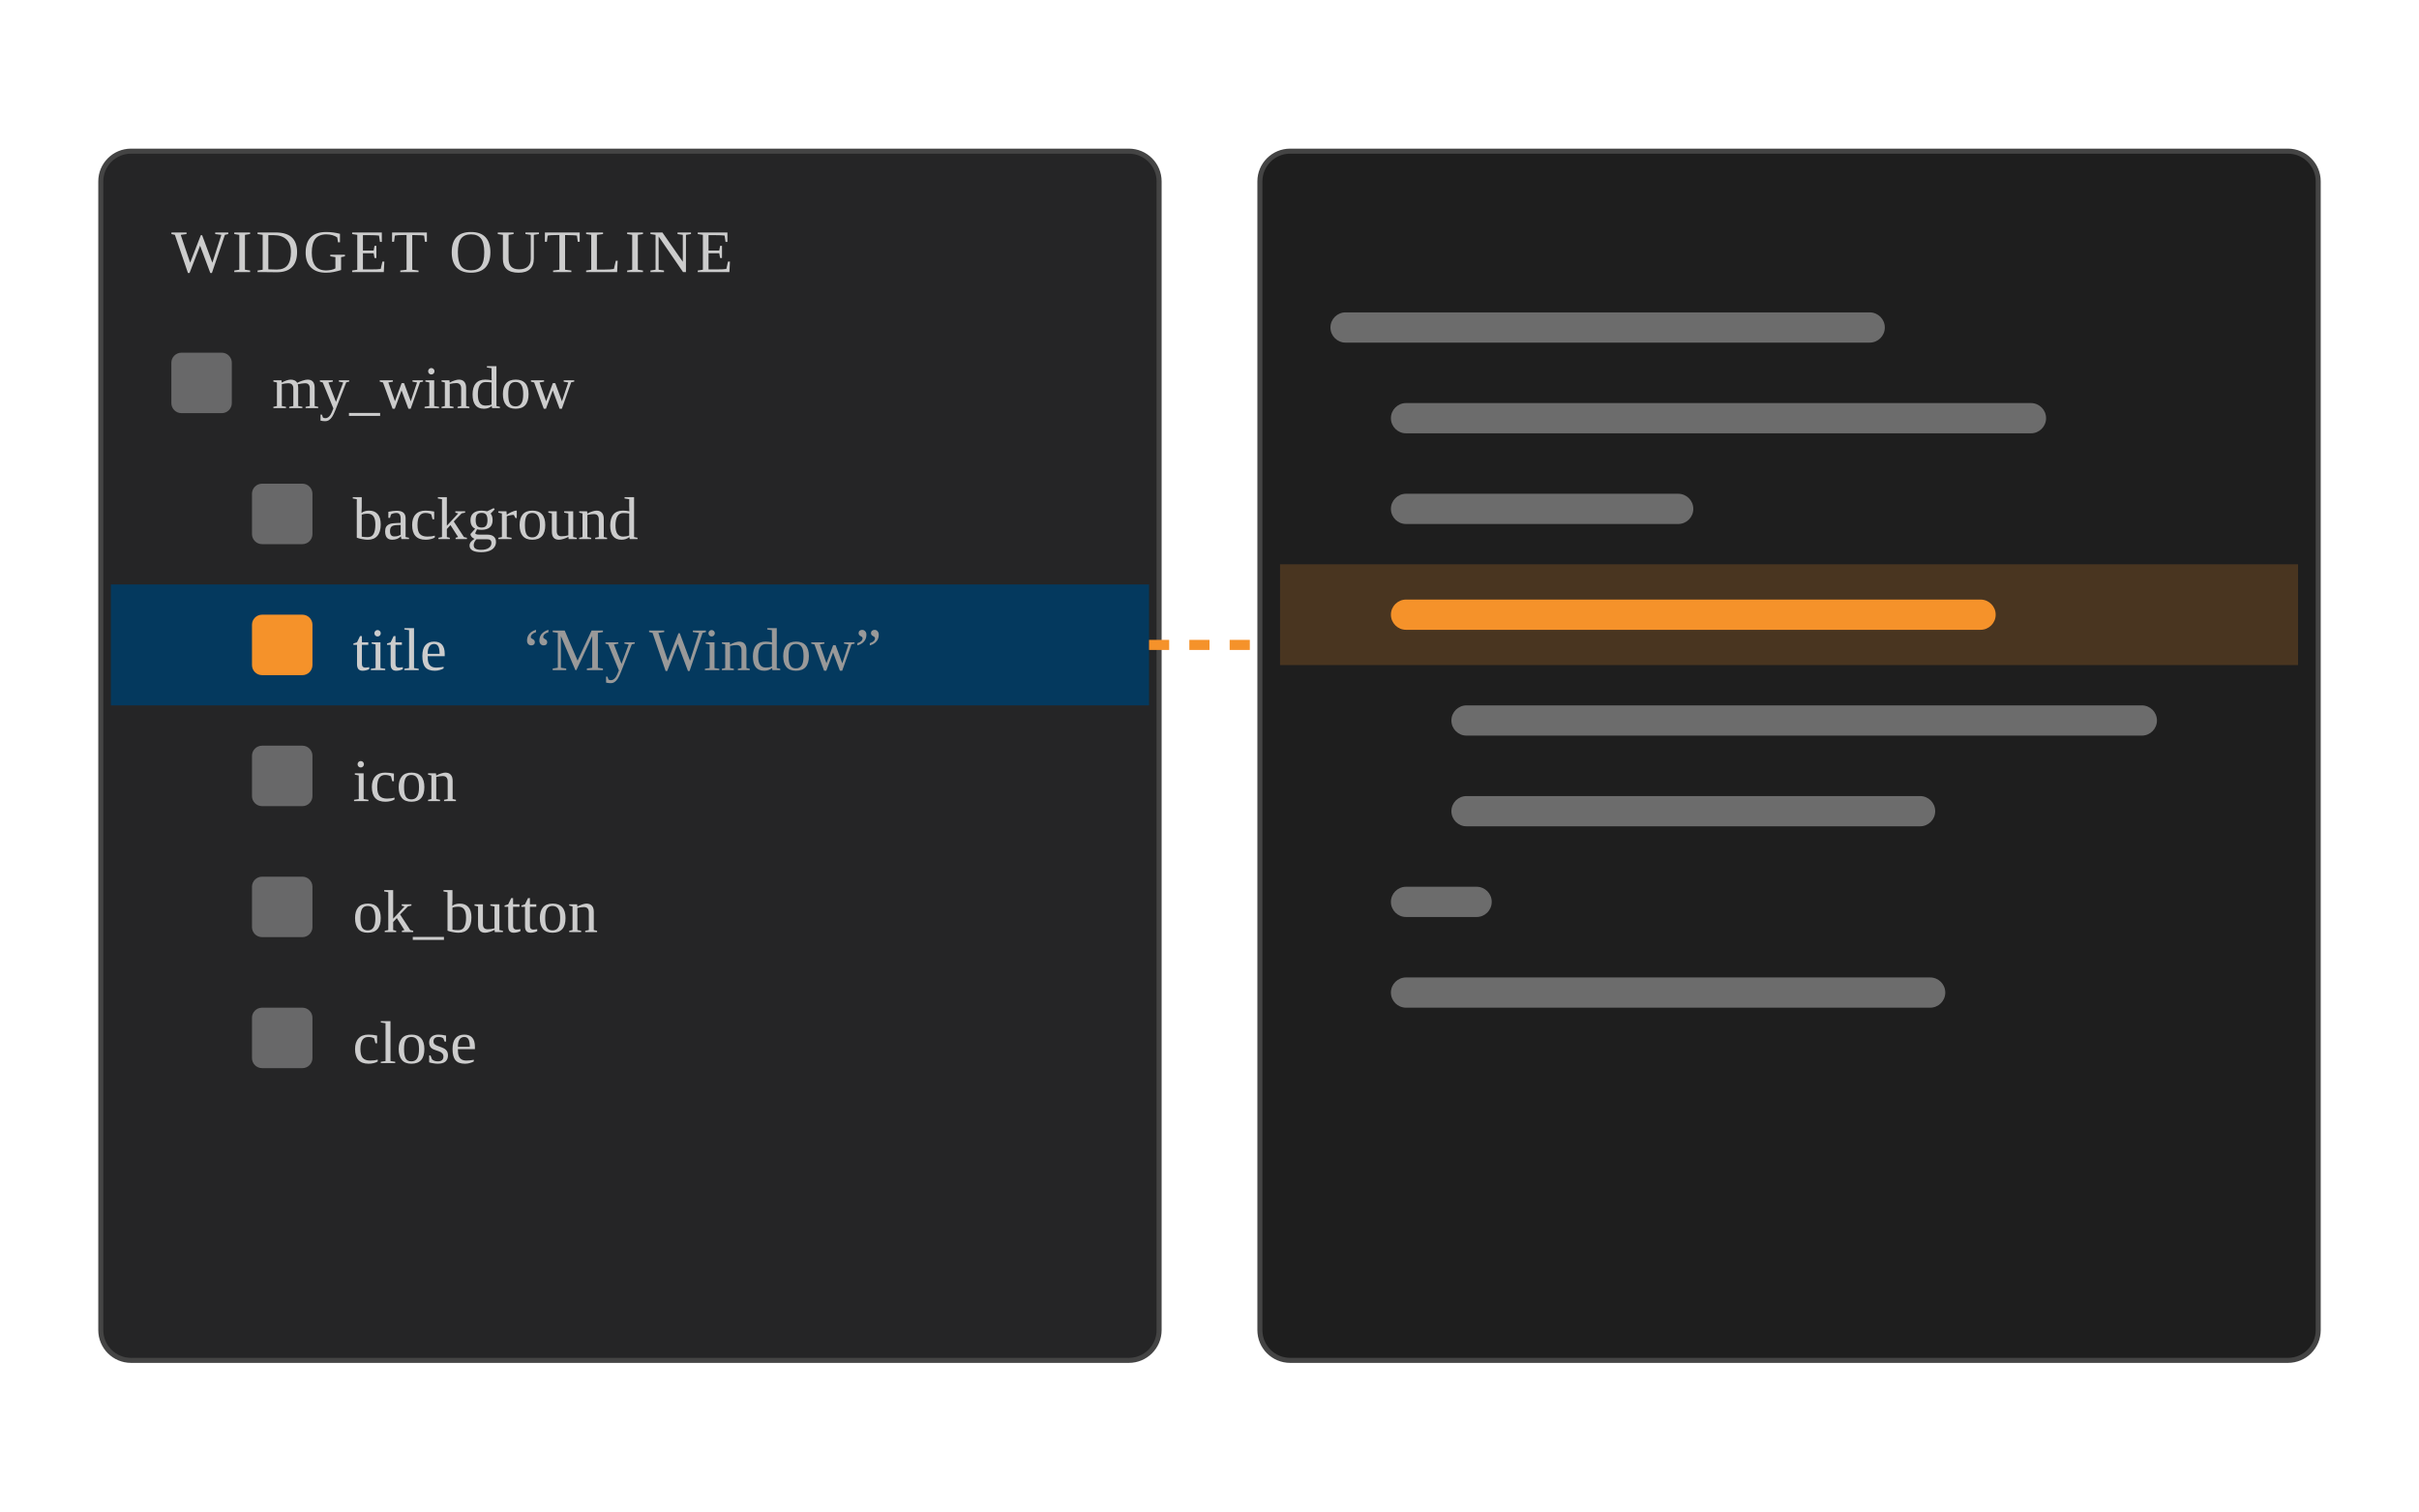
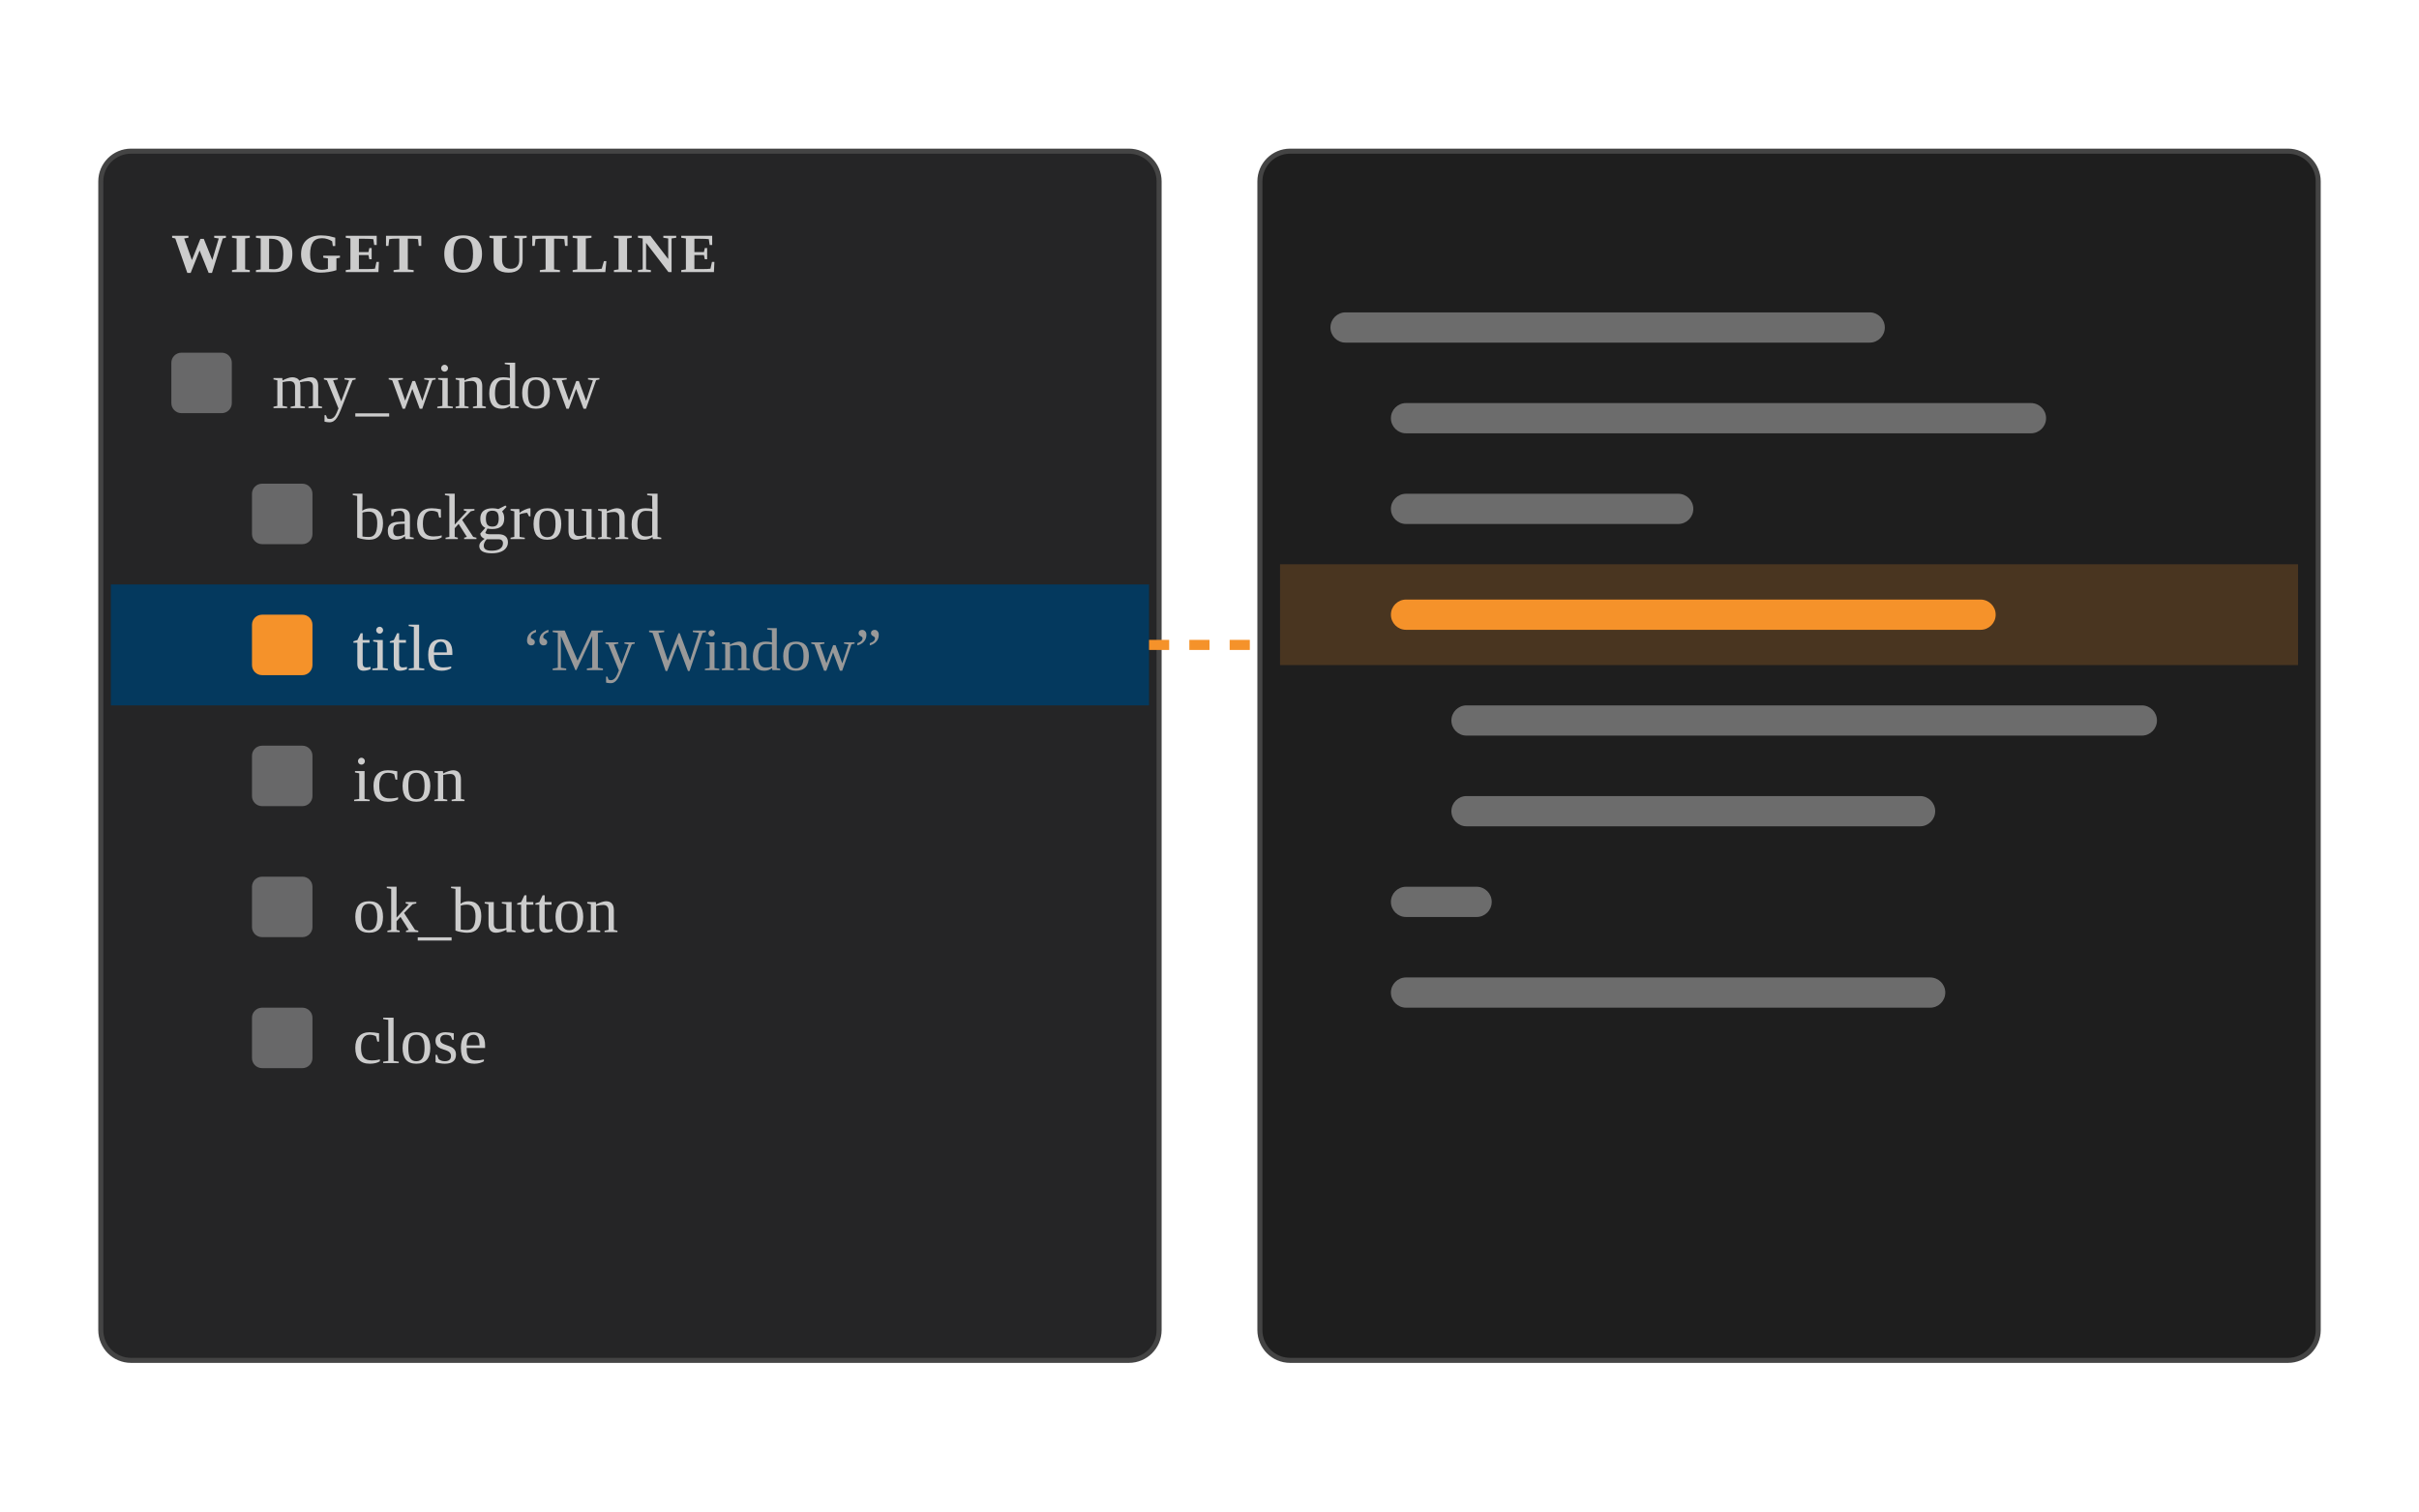
<svg xmlns="http://www.w3.org/2000/svg" viewBox="0 0 480 300" role="img" aria-label="The Widget Outline lists the widgets of a window; clicking one selects its line in the file">
-   <style>
-     .panel { fill: var(--vscode-sideBar-background, #252526); stroke: var(--vscode-panel-border, #444); }
-     .editor { fill: var(--vscode-editor-background, #1e1e1e); stroke: var(--vscode-panel-border, #444); }
-     .text { fill: var(--vscode-foreground, #ccc); font: 13px var(--vscode-font-family, sans-serif); }
-     .muted { fill: var(--vscode-descriptionForeground, #999); font: 12px var(--vscode-font-family, sans-serif); }
-     .head { fill: var(--vscode-foreground, #ccc); font: bold 11px var(--vscode-font-family, sans-serif); letter-spacing: .06em; }
-     .icon { fill: var(--vscode-foreground, #ccc); opacity: .4; }
-     .code { fill: var(--vscode-foreground, #ccc); opacity: .45; }
-     .selected { fill: var(--vscode-list-activeSelectionBackground, #04395e); }
-   </style>
-   <rect class="panel" x="20" y="30" width="210" height="240" rx="6" />
-   <text class="head" x="34" y="54">WIDGET OUTLINE</text>
-   <rect class="icon" x="34" y="70" width="12" height="12" rx="2" />
-   <text class="text" x="54" y="81">my_window</text>
-   <rect class="icon" x="50" y="96" width="12" height="12" rx="2" />
-   <text class="text" x="70" y="107">background</text>
-   <rect class="selected" x="22" y="116" width="206" height="24" />
+   <rect fill="var(--vscode-sideBar-background, #252526)" stroke="var(--vscode-panel-border, #444)" x="20" y="30" width="210" height="240" rx="6" />
+   <text fill="var(--vscode-foreground, #ccc)" font-weight="bold" font-size="11" font-family="var(--vscode-font-family, sans-serif)" letter-spacing=".06em" x="34" y="54">WIDGET OUTLINE</text>
+   <rect fill="var(--vscode-foreground, #ccc)" opacity=".4" x="34" y="70" width="12" height="12" rx="2" />
+   <text fill="var(--vscode-foreground, #ccc)" font-size="13" font-family="var(--vscode-font-family, sans-serif)" x="54" y="81">my_window</text>
+   <rect fill="var(--vscode-foreground, #ccc)" opacity=".4" x="50" y="96" width="12" height="12" rx="2" />
+   <text fill="var(--vscode-foreground, #ccc)" font-size="13" font-family="var(--vscode-font-family, sans-serif)" x="70" y="107">background</text>
+   <rect fill="var(--vscode-list-activeSelectionBackground, #04395e)" x="22" y="116" width="206" height="24" />
  <rect x="50" y="122" width="12" height="12" rx="2" fill="#f5922a" />
-   <text class="text" x="70" y="133">title</text>
-   <text class="muted" x="104" y="133">“My Window”</text>
-   <rect class="icon" x="50" y="148" width="12" height="12" rx="2" />
-   <text class="text" x="70" y="159">icon</text>
-   <rect class="icon" x="50" y="174" width="12" height="12" rx="2" />
-   <text class="text" x="70" y="185">ok_button</text>
-   <rect class="icon" x="50" y="200" width="12" height="12" rx="2" />
-   <text class="text" x="70" y="211">close</text>
-   <rect class="editor" x="250" y="30" width="210" height="240" rx="6" />
-   <rect class="code" x="264" y="62" width="110" height="6" rx="3" />
-   <rect class="code" x="276" y="80" width="130" height="6" rx="3" />
-   <rect class="code" x="276" y="98" width="60" height="6" rx="3" />
+   <text fill="var(--vscode-foreground, #ccc)" font-size="13" font-family="var(--vscode-font-family, sans-serif)" x="70" y="133">title</text>
+   <text fill="var(--vscode-descriptionForeground, #999)" font-size="12" font-family="var(--vscode-font-family, sans-serif)" x="104" y="133">“My Window”</text>
+   <rect fill="var(--vscode-foreground, #ccc)" opacity=".4" x="50" y="148" width="12" height="12" rx="2" />
+   <text fill="var(--vscode-foreground, #ccc)" font-size="13" font-family="var(--vscode-font-family, sans-serif)" x="70" y="159">icon</text>
+   <rect fill="var(--vscode-foreground, #ccc)" opacity=".4" x="50" y="174" width="12" height="12" rx="2" />
+   <text fill="var(--vscode-foreground, #ccc)" font-size="13" font-family="var(--vscode-font-family, sans-serif)" x="70" y="185">ok_button</text>
+   <rect fill="var(--vscode-foreground, #ccc)" opacity=".4" x="50" y="200" width="12" height="12" rx="2" />
+   <text fill="var(--vscode-foreground, #ccc)" font-size="13" font-family="var(--vscode-font-family, sans-serif)" x="70" y="211">close</text>
+   <rect fill="var(--vscode-editor-background, #1e1e1e)" stroke="var(--vscode-panel-border, #444)" x="250" y="30" width="210" height="240" rx="6" />
+   <rect fill="var(--vscode-foreground, #ccc)" opacity=".45" x="264" y="62" width="110" height="6" rx="3" />
+   <rect fill="var(--vscode-foreground, #ccc)" opacity=".45" x="276" y="80" width="130" height="6" rx="3" />
+   <rect fill="var(--vscode-foreground, #ccc)" opacity=".45" x="276" y="98" width="60" height="6" rx="3" />
  <rect x="254" y="112" width="202" height="20" fill="#f5922a" opacity=".2" />
  <rect x="276" y="119" width="120" height="6" rx="3" fill="#f5922a" />
-   <rect class="code" x="288" y="140" width="140" height="6" rx="3" />
-   <rect class="code" x="288" y="158" width="96" height="6" rx="3" />
-   <rect class="code" x="276" y="176" width="20" height="6" rx="3" />
-   <rect class="code" x="276" y="194" width="110" height="6" rx="3" />
+   <rect fill="var(--vscode-foreground, #ccc)" opacity=".45" x="288" y="140" width="140" height="6" rx="3" />
+   <rect fill="var(--vscode-foreground, #ccc)" opacity=".45" x="288" y="158" width="96" height="6" rx="3" />
+   <rect fill="var(--vscode-foreground, #ccc)" opacity=".45" x="276" y="176" width="20" height="6" rx="3" />
+   <rect fill="var(--vscode-foreground, #ccc)" opacity=".45" x="276" y="194" width="110" height="6" rx="3" />
  <path d="M228 128 H 250" stroke="#f5922a" stroke-width="2" stroke-dasharray="4 4" />
</svg>
